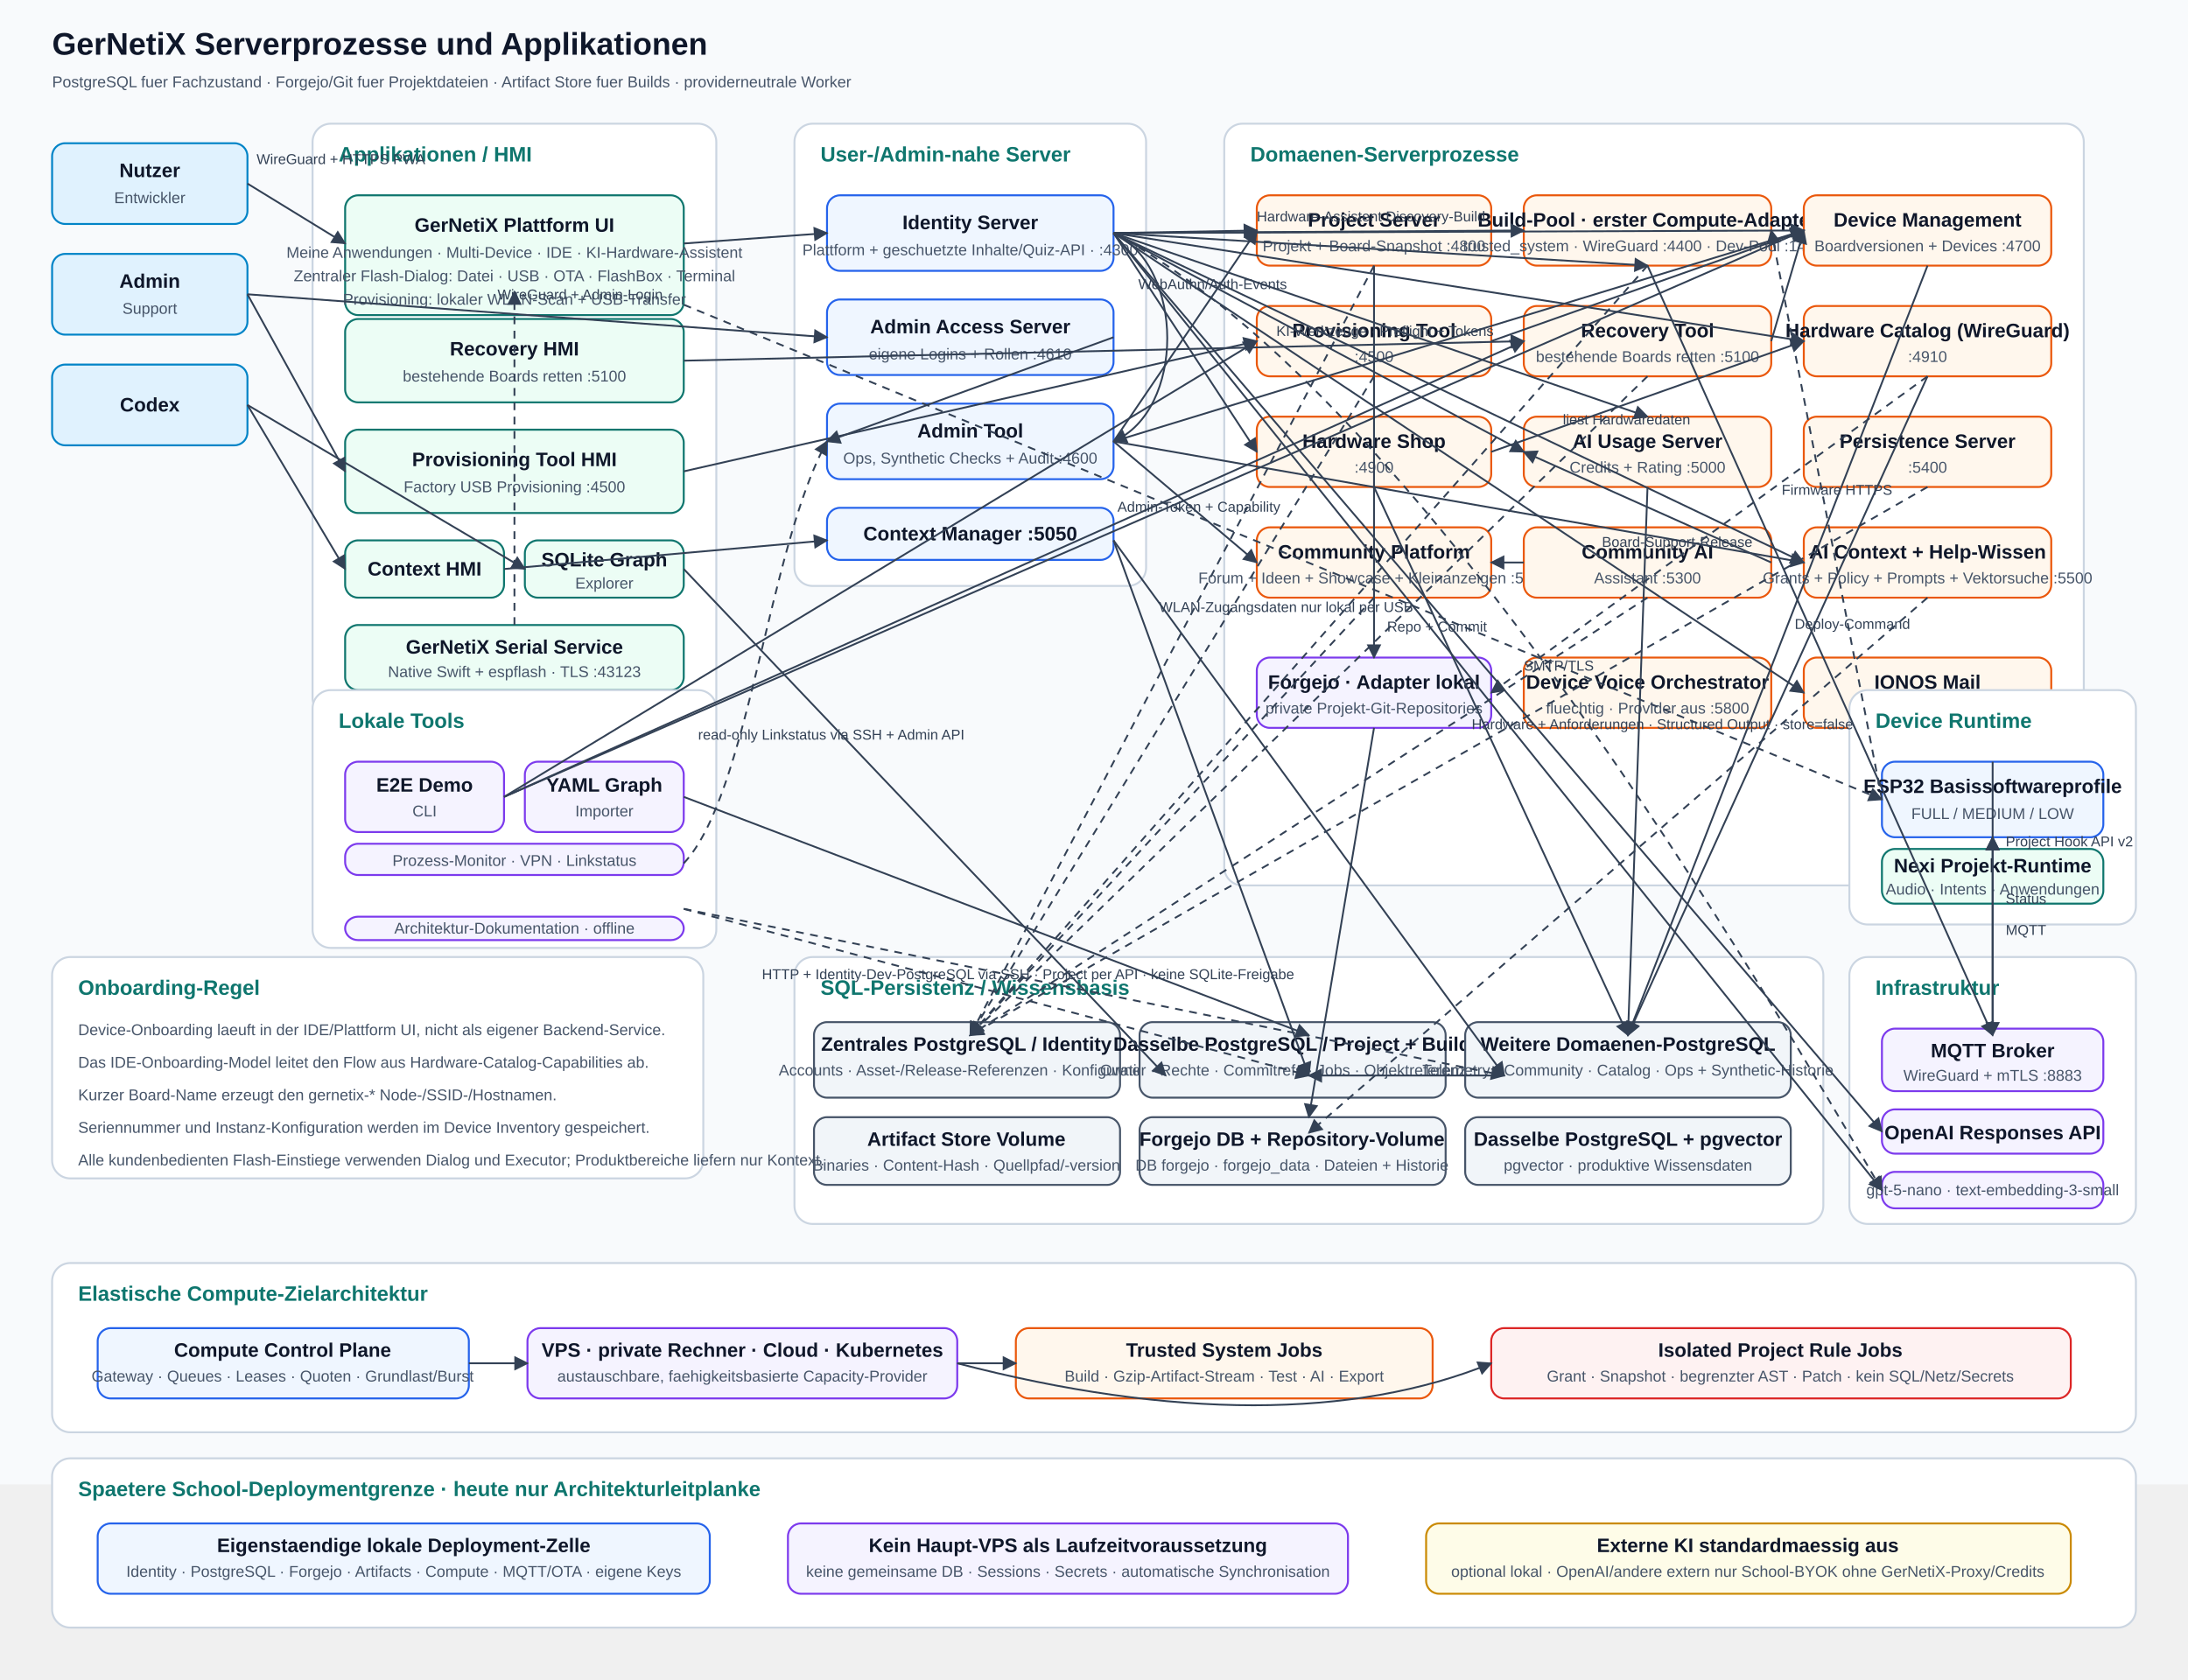
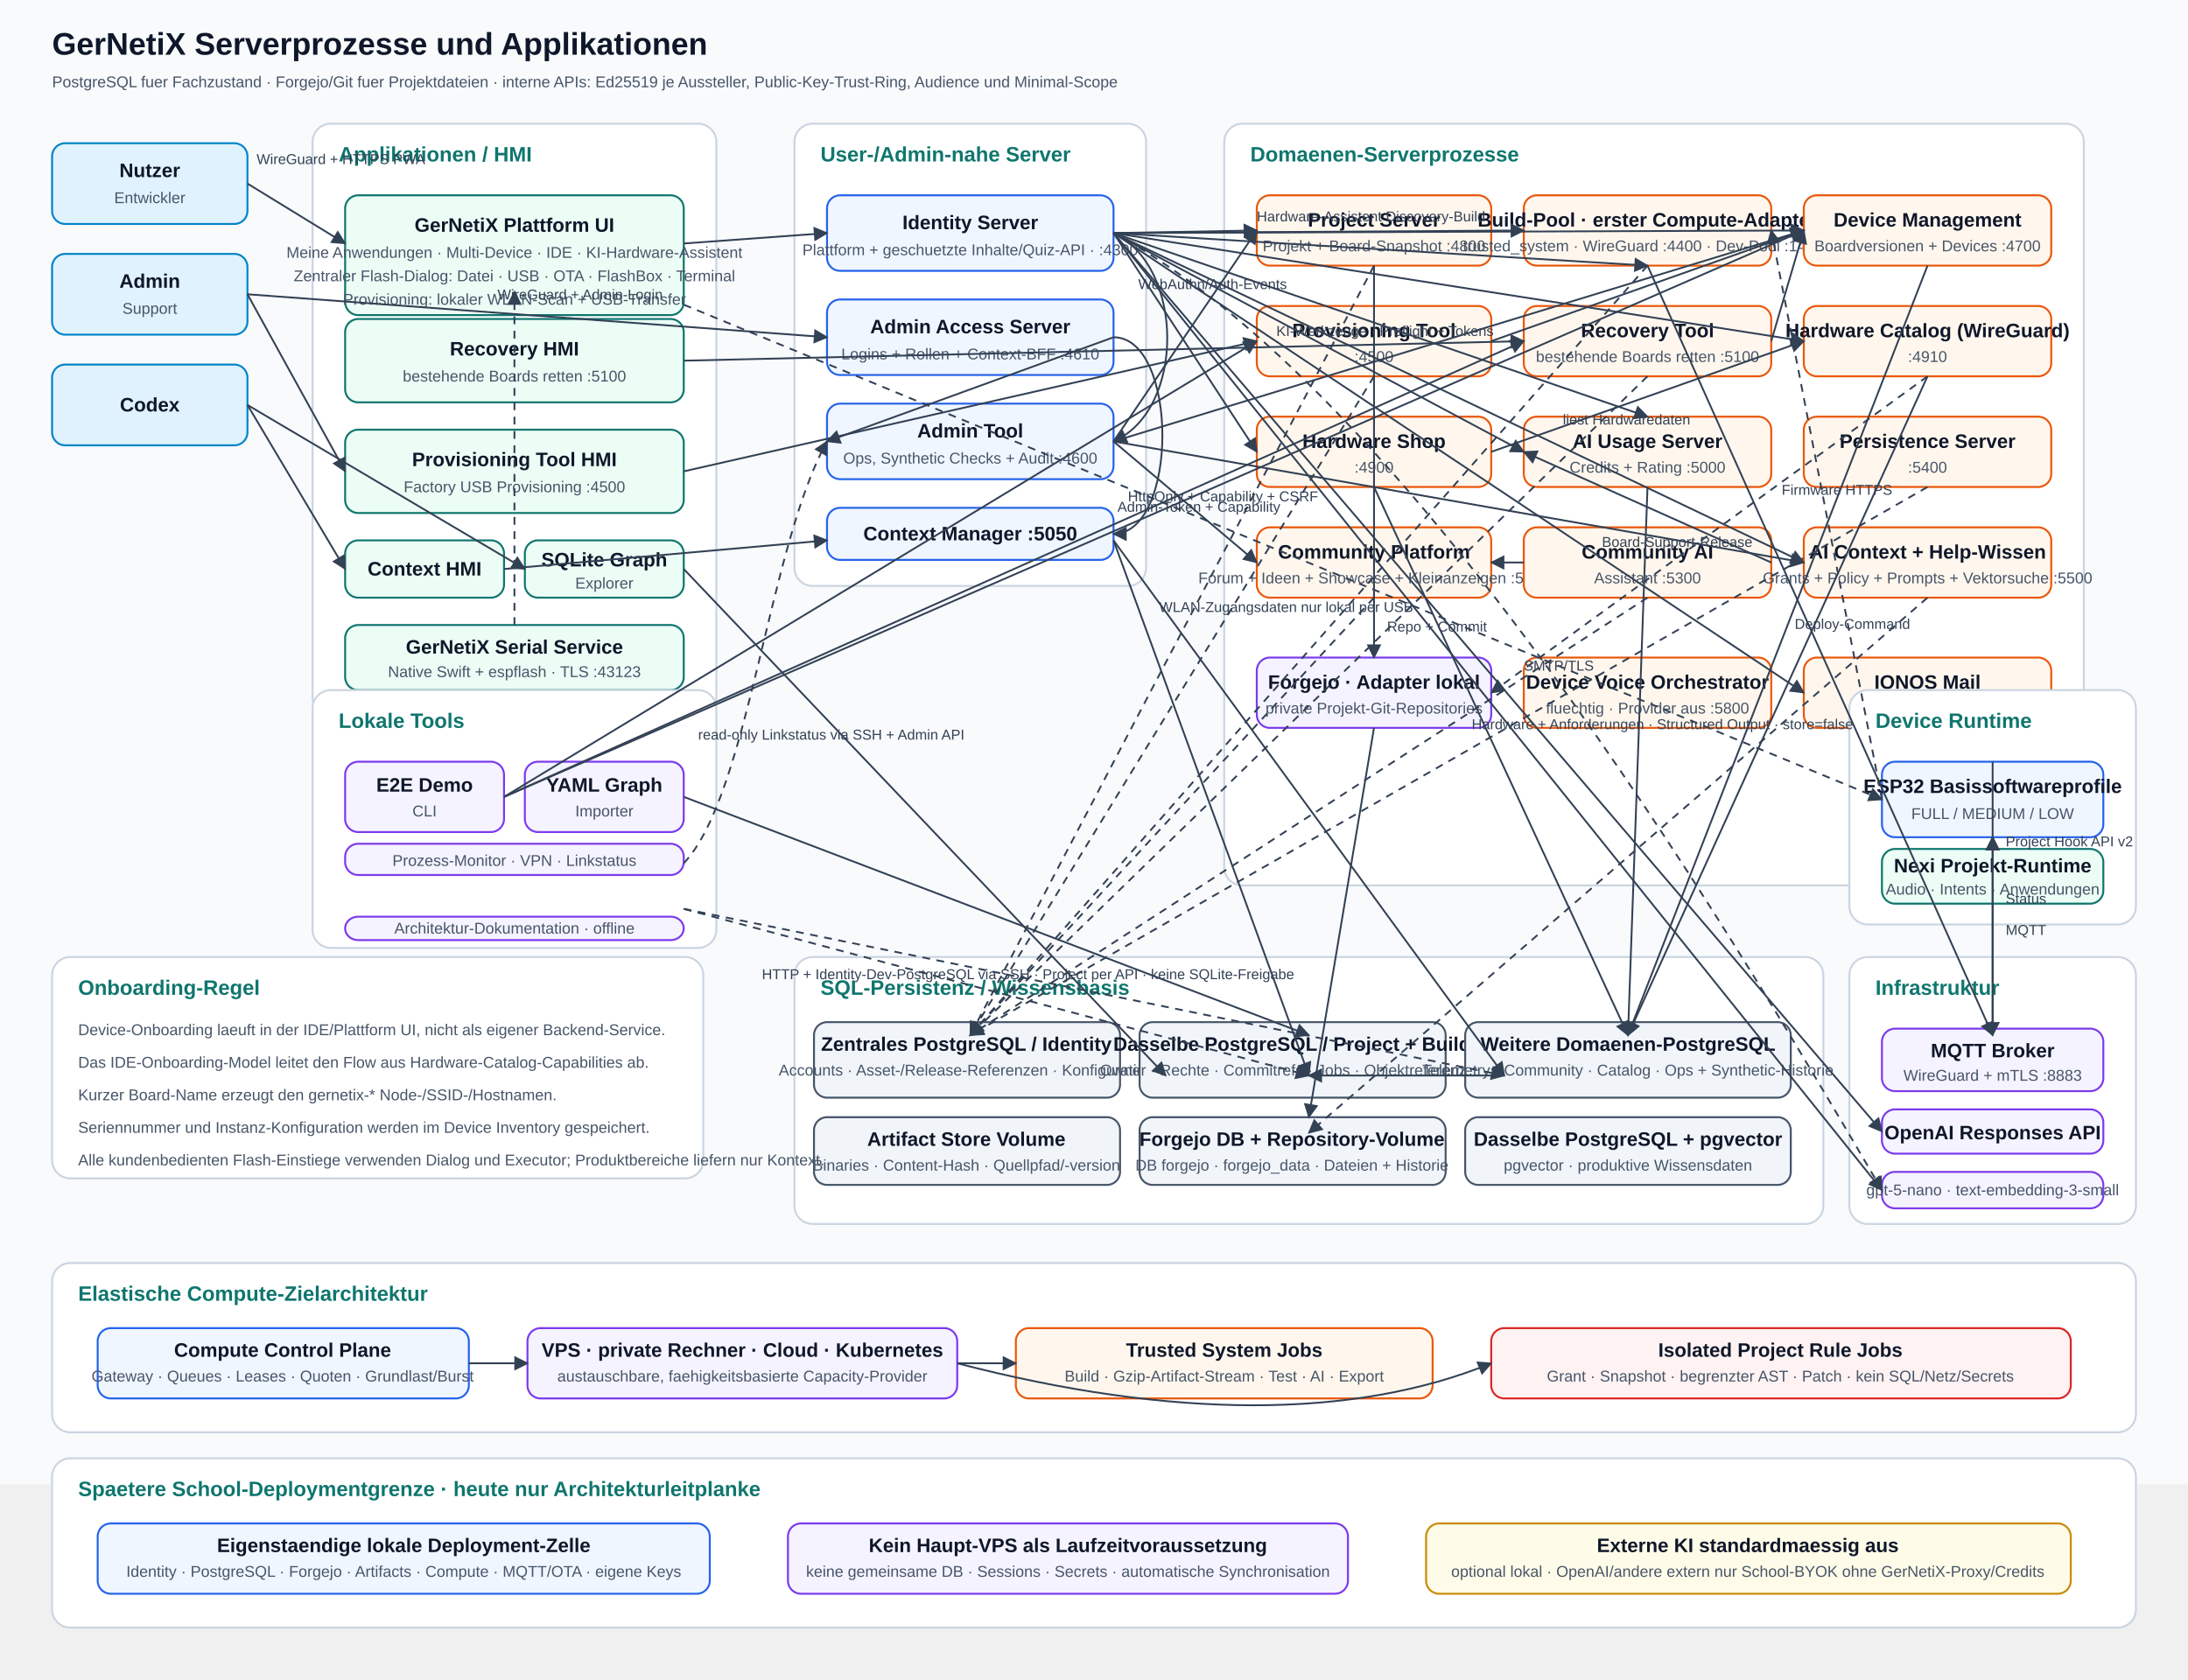
<svg xmlns="http://www.w3.org/2000/svg" width="1680" height="1290" viewBox="0 0 1680 1290" role="img" aria-labelledby="title desc">
  <defs>
    <marker id="arrow" viewBox="0 0 10 10" refX="9" refY="5" markerWidth="8" markerHeight="8" orient="auto-start-reverse">
      <path d="M 0 0 L 10 5 L 0 10 z" fill="#334155" />
    </marker>
    <style>
      .bg { fill: #f8fafc; }
      .cluster { fill: #ffffff; stroke: #cbd5e1; stroke-width: 1.5; rx: 14; }
      .clusterTitle { fill: #0f766e; font: 700 16px Segoe UI, Arial, sans-serif; }
      .node { fill: #ffffff; stroke: #94a3b8; stroke-width: 1.5; rx: 10; }
      .app { fill: #ecfdf5; stroke: #0f766e; }
      .edge { fill: #eff6ff; stroke: #2563eb; }
      .domain { fill: #fff7ed; stroke: #ea580c; }
      .tool { fill: #f5f3ff; stroke: #7c3aed; }
      .store { fill: #f1f5f9; stroke: #475569; }
      .actor { fill: #e0f2fe; stroke: #0284c7; }
      .titleText { fill: #0f172a; font: 700 15px Segoe UI, Arial, sans-serif; }
      .smallText { fill: #475569; font: 12px Segoe UI, Arial, sans-serif; }
      .label { fill: #334155; font: 11px Segoe UI, Arial, sans-serif; }
      .line { fill: none; stroke: #334155; stroke-width: 1.4; marker-end: url(#arrow); }
      .dashed { stroke-dasharray: 6 5; }
    </style>
  </defs>
  <rect class="bg" width="1680" height="1140" />
  <text x="40" y="42" class="titleText" style="font-size:24px">GerNetiX Serverprozesse und Applikationen</text>
-   <text x="40" y="67" class="smallText">PostgreSQL fuer Fachzustand · Forgejo/Git fuer Projektdateien · Artifact Store fuer Builds · providerneutrale Worker</text>
+   <text x="40" y="67" class="smallText">PostgreSQL fuer Fachzustand · Forgejo/Git fuer Projektdateien · interne APIs: Ed25519 je Aussteller, Public-Key-Trust-Ring, Audience und Minimal-Scope</text>
  <g id="actors">
    <rect class="node actor" x="40" y="110" width="150" height="62" rx="10" />
    <text class="titleText" x="115" y="136" text-anchor="middle">Nutzer</text>
    <text class="smallText" x="115" y="156" text-anchor="middle">Entwickler</text>
    <rect class="node actor" x="40" y="195" width="150" height="62" rx="10" />
    <text class="titleText" x="115" y="221" text-anchor="middle">Admin</text>
    <text class="smallText" x="115" y="241" text-anchor="middle">Support</text>
    <rect class="node actor" x="40" y="280" width="150" height="62" rx="10" />
    <text class="titleText" x="115" y="316" text-anchor="middle">Codex</text>
  </g>
  <g id="applications">
    <rect class="cluster" x="240" y="95" width="310" height="455" rx="14" />
    <text class="clusterTitle" x="260" y="124">Applikationen / HMI</text>
    <rect class="node app" x="265" y="150" width="260" height="92" rx="10" />
    <text class="titleText" x="395" y="178" text-anchor="middle">GerNetiX Plattform UI</text>
    <text class="smallText" x="395" y="198" text-anchor="middle">Meine Anwendungen · Multi-Device · IDE · KI-Hardware-Assistent</text>
    <text class="smallText" x="395" y="216" text-anchor="middle">Zentraler Flash-Dialog: Datei · USB · OTA · FlashBox · Terminal</text>
    <text class="smallText" x="395" y="234" text-anchor="middle">Provisioning: lokaler WLAN-Scan + USB-Transfer</text>
    <rect class="node app" x="265" y="245" width="260" height="64" rx="10" />
    <text class="titleText" x="395" y="273" text-anchor="middle">Recovery HMI</text>
    <text class="smallText" x="395" y="293" text-anchor="middle">bestehende Boards retten :5100</text>
    <rect class="node app" x="265" y="330" width="260" height="64" rx="10" />
    <text class="titleText" x="395" y="358" text-anchor="middle">Provisioning Tool HMI</text>
    <text class="smallText" x="395" y="378" text-anchor="middle">Factory USB Provisioning :4500</text>
    <rect class="node app" x="265" y="415" width="122" height="44" rx="10" />
    <text class="titleText" x="326" y="442" text-anchor="middle">Context HMI</text>
    <rect class="node app" x="403" y="415" width="122" height="44" rx="10" />
    <text class="titleText" x="464" y="435" text-anchor="middle">SQLite Graph</text>
    <text class="smallText" x="464" y="452" text-anchor="middle">Explorer</text>
    <rect class="node app" x="265" y="480" width="260" height="50" rx="10" />
    <text class="titleText" x="395" y="502" text-anchor="middle">GerNetiX Serial Service</text>
    <text class="smallText" x="395" y="520" text-anchor="middle">Native Swift + espflash · TLS :43123</text>
  </g>
  <g id="edgeServices">
    <rect class="cluster" x="610" y="95" width="270" height="355" rx="14" />
    <text class="clusterTitle" x="630" y="124">User-/Admin-nahe Server</text>
    <rect class="node edge" x="635" y="150" width="220" height="58" rx="10" />
    <text class="titleText" x="745" y="176" text-anchor="middle">Identity Server</text>
    <text class="smallText" x="745" y="196" text-anchor="middle">Plattform + geschuetzte Inhalte/Quiz-API · :4300</text>
    <rect class="node edge" x="635" y="230" width="220" height="58" rx="10" />
    <text class="titleText" x="745" y="256" text-anchor="middle">Admin Access Server</text>
-     <text class="smallText" x="745" y="276" text-anchor="middle">eigene Logins + Rollen :4610</text>
+     <text class="smallText" x="745" y="276" text-anchor="middle">Logins + Rollen + Context-BFF :4610</text>
    <rect class="node edge" x="635" y="310" width="220" height="58" rx="10" />
    <text class="titleText" x="745" y="336" text-anchor="middle">Admin Tool</text>
    <text class="smallText" x="745" y="356" text-anchor="middle">Ops, Synthetic Checks + Audit :4600</text>
    <rect class="node edge" x="635" y="390" width="220" height="40" rx="10" />
    <text class="titleText" x="745" y="415" text-anchor="middle">Context Manager :5050</text>
  </g>
  <g id="domainServices">
    <rect class="cluster" x="940" y="95" width="660" height="585" rx="14" />
    <text class="clusterTitle" x="960" y="124">Domaenen-Serverprozesse</text>
    <rect class="node domain" x="965" y="150" width="180" height="54" rx="10" />
    <text class="titleText" x="1055" y="174" text-anchor="middle">Project Server</text>
    <text class="smallText" x="1055" y="193" text-anchor="middle">Projekt + Board-Snapshot :4800</text>
    <rect class="node domain" x="1170" y="150" width="190" height="54" rx="10" />
    <text class="titleText" x="1265" y="174" text-anchor="middle">Build-Pool · erster Compute-Adapter</text>
    <text class="smallText" x="1265" y="193" text-anchor="middle">trusted_system · WireGuard :4400 · Dev-Pool :14400</text>
    <rect class="node domain" x="1385" y="150" width="190" height="54" rx="10" />
    <text class="titleText" x="1480" y="174" text-anchor="middle">Device Management</text>
    <text class="smallText" x="1480" y="193" text-anchor="middle">Boardversionen + Devices :4700</text>
    <rect class="node domain" x="965" y="235" width="180" height="54" rx="10" />
    <text class="titleText" x="1055" y="259" text-anchor="middle">Provisioning Tool</text>
    <text class="smallText" x="1055" y="278" text-anchor="middle">:4500</text>
    <rect class="node domain" x="1170" y="235" width="190" height="54" rx="10" />
    <text class="titleText" x="1265" y="259" text-anchor="middle">Recovery Tool</text>
    <text class="smallText" x="1265" y="278" text-anchor="middle">bestehende Boards retten :5100</text>
    <rect class="node domain" x="1385" y="235" width="190" height="54" rx="10" />
    <text class="titleText" x="1480" y="259" text-anchor="middle">Hardware Catalog (WireGuard)</text>
    <text class="smallText" x="1480" y="278" text-anchor="middle">:4910</text>
    <rect class="node domain" x="965" y="320" width="180" height="54" rx="10" />
    <text class="titleText" x="1055" y="344" text-anchor="middle">Hardware Shop</text>
    <text class="smallText" x="1055" y="363" text-anchor="middle">:4900</text>
    <rect class="node domain" x="1170" y="320" width="190" height="54" rx="10" />
    <text class="titleText" x="1265" y="344" text-anchor="middle">AI Usage Server</text>
    <text class="smallText" x="1265" y="363" text-anchor="middle">Credits + Rating :5000</text>
    <rect class="node domain" x="1385" y="320" width="190" height="54" rx="10" />
    <text class="titleText" x="1480" y="344" text-anchor="middle">Persistence Server</text>
    <text class="smallText" x="1480" y="363" text-anchor="middle">:5400</text>
    <rect class="node domain" x="965" y="405" width="180" height="54" rx="10" />
    <text class="titleText" x="1055" y="429" text-anchor="middle">Community Platform</text>
    <text class="smallText" x="1055" y="448" text-anchor="middle">Forum + Ideen + Showcase + Kleinanzeigen :5200</text>
    <rect class="node domain" x="1170" y="405" width="190" height="54" rx="10" />
    <text class="titleText" x="1265" y="429" text-anchor="middle">Community AI</text>
    <text class="smallText" x="1265" y="448" text-anchor="middle">Assistant :5300</text>
    <rect class="node domain" x="1385" y="405" width="190" height="54" rx="10" />
    <text class="titleText" x="1480" y="429" text-anchor="middle">AI Context + Help-Wissen</text>
    <text class="smallText" x="1480" y="448" text-anchor="middle">Grants + Policy + Prompts + Vektorsuche :5500</text>
    <rect class="node domain" x="1385" y="505" width="190" height="54" rx="10" />
    <text class="titleText" x="1480" y="529" text-anchor="middle">IONOS Mail</text>
    <text class="smallText" x="1480" y="548" text-anchor="middle">SMTP/TLS</text>
    <rect class="node tool" x="965" y="505" width="180" height="54" rx="10" />
    <text class="titleText" x="1055" y="529" text-anchor="middle">Forgejo · Adapter lokal</text>
    <text class="smallText" x="1055" y="548" text-anchor="middle">private Projekt-Git-Repositories</text>
    <rect class="node domain" x="1170" y="505" width="190" height="54" rx="10" />
    <text class="titleText" x="1265" y="529" text-anchor="middle">Device Voice Orchestrator</text>
    <text class="smallText" x="1265" y="548" text-anchor="middle">fluechtig · Provider aus :5800</text>
  </g>
  <g id="tools">
    <rect class="cluster" x="240" y="530" width="310" height="198" rx="14" />
    <text class="clusterTitle" x="260" y="559">Lokale Tools</text>
    <rect class="node tool" x="265" y="585" width="122" height="54" rx="10" />
    <text class="titleText" x="326" y="608" text-anchor="middle">E2E Demo</text>
    <text class="smallText" x="326" y="627" text-anchor="middle">CLI</text>
    <rect class="node tool" x="403" y="585" width="122" height="54" rx="10" />
    <text class="titleText" x="464" y="608" text-anchor="middle">YAML Graph</text>
    <text class="smallText" x="464" y="627" text-anchor="middle">Importer</text>
    <rect class="node tool" x="265" y="648" width="260" height="24" rx="10" />
    <text class="smallText" x="395" y="665" text-anchor="middle">Prozess-Monitor · VPN · Linkstatus</text>
    <rect class="node tool" x="265" y="704" width="260" height="18" rx="10" />
    <text class="smallText" x="395" y="717" text-anchor="middle">Architektur-Dokumentation · offline</text>
  </g>
  <g id="deviceRuntime">
    <rect class="cluster" x="1420" y="530" width="220" height="180" rx="14" />
    <text class="clusterTitle" x="1440" y="559">Device Runtime</text>
    <rect class="node edge" x="1445" y="585" width="170" height="58" rx="10" />
    <text class="titleText" x="1530" y="609" text-anchor="middle">ESP32 Basissoftwareprofile</text>
    <text class="smallText" x="1530" y="629" text-anchor="middle">FULL / MEDIUM / LOW</text>
    <rect class="node app" x="1445" y="652" width="170" height="42" rx="10" />
    <text class="titleText" x="1530" y="670" text-anchor="middle">Nexi Projekt-Runtime</text>
    <text class="smallText" x="1530" y="687" text-anchor="middle">Audio · Intents · Anwendungen</text>
  </g>
  <g id="platformInfrastructure">
    <rect class="cluster" x="1420" y="735" width="220" height="205" rx="14" />
    <text class="clusterTitle" x="1440" y="764">Infrastruktur</text>
    <rect class="node tool" x="1445" y="790" width="170" height="48" rx="10" />
    <text class="titleText" x="1530" y="812" text-anchor="middle">MQTT Broker</text>
    <text class="smallText" x="1530" y="830" text-anchor="middle">WireGuard + mTLS :8883</text>
    <rect class="node tool" x="1445" y="852" width="170" height="34" rx="10" />
    <text class="titleText" x="1530" y="875" text-anchor="middle">OpenAI Responses API</text>
    <rect class="node tool" x="1445" y="900" width="170" height="28" rx="10" />
    <text class="smallText" x="1530" y="918" text-anchor="middle">gpt-5-nano · text-embedding-3-small</text>
  </g>
  <g id="storage">
    <rect class="cluster" x="610" y="735" width="790" height="205" rx="14" />
    <text class="clusterTitle" x="630" y="764">SQL-Persistenz / Wissensbasis</text>
    <rect class="node store" x="625" y="785" width="235" height="58" rx="10" />
    <text class="titleText" x="742" y="807" text-anchor="middle">Zentrales PostgreSQL / Identity</text>
    <text class="smallText" x="742" y="826" text-anchor="middle">Accounts · Asset-/Release-Referenzen · Konfiguration</text>
    <rect class="node store" x="875" y="785" width="235" height="58" rx="10" />
    <text class="titleText" x="992" y="807" text-anchor="middle">Dasselbe PostgreSQL / Project + Build</text>
    <text class="smallText" x="992" y="826" text-anchor="middle">Owner · Rechte · Commitrefs · Jobs · Objektreferenzen</text>
    <rect class="node store" x="1125" y="785" width="250" height="58" rx="10" />
    <text class="titleText" x="1250" y="807" text-anchor="middle">Weitere Domaenen-PostgreSQL</text>
    <text class="smallText" x="1250" y="826" text-anchor="middle">Telemetry · Community · Catalog · Ops + Synthetic-Historie</text>
    <rect class="node store" x="625" y="858" width="235" height="52" rx="10" />
    <text class="titleText" x="742" y="880" text-anchor="middle">Artifact Store Volume</text>
    <text class="smallText" x="742" y="899" text-anchor="middle">Binaries · Content-Hash · Quellpfad/-version</text>
    <rect class="node store" x="875" y="858" width="235" height="52" rx="10" />
    <text class="titleText" x="992" y="880" text-anchor="middle">Forgejo DB + Repository-Volume</text>
    <text class="smallText" x="992" y="899" text-anchor="middle">DB forgejo · forgejo_data · Dateien + Historie</text>
    <rect class="node store" x="1125" y="858" width="250" height="52" rx="10" />
    <text class="titleText" x="1250" y="880" text-anchor="middle">Dasselbe PostgreSQL + pgvector</text>
    <text class="smallText" x="1250" y="899" text-anchor="middle">pgvector · produktive Wissensdaten</text>
  </g>
  <path class="line" d="M 190 141 L 265 187" />
  <text class="label" x="197" y="126">WireGuard + HTTPS PWA</text>
  <path class="line" d="M 190 226 L 265 362" />
  <path class="line" d="M 190 226 L 635 259" />
  <text class="label" x="382" y="230">WireGuard + Admin-Login</text>
  <path class="line" d="M 190 311 L 265 437" />
  <path class="line" d="M 190 311 L 403 437" />
  <path class="line" d="M 525 187 L 635 179" />
  <path class="line dashed" d="M 525 234 L 1445 614" />
  <text class="label" x="890" y="470">WLAN-Zugangsdaten nur lokal per USB</text>
  <path class="line dashed" d="M 395 480 L 395 224" />
  <path class="line" d="M 525 277 L 1170 262" />
  <path class="line" d="M 525 362 L 965 262" />
  <path class="line" d="M 387 437 L 635 415" />
  <path class="line" d="M 525 437 L 895 826" />
  <path class="line" d="M 855 179 L 965 177" />
  <path class="line" d="M 855 179 L 1170 177" />
  <path class="line" d="M 855 179 L 1385 177" />
  <path class="line" d="M 855 179 L 1385 262" />
  <path class="line" d="M 855 179 L 965 347" />
  <path class="line" d="M 855 179 L 1170 347" />
  <path class="line" d="M 855 179 L 1385 432" />
  <path class="line" d="M 855 179 L 1385 532" />
  <text class="label" x="1170" y="515">SMTP/TLS</text>
  <path class="line" d="M 855 179 C 910 205, 910 315, 855 339" />
  <text class="label" x="874" y="222">WebAuthn/Auth-Events</text>
  <path class="line" d="M 855 179 L 1445 869" />
  <path class="line" d="M 855 179 L 1445 914" />
  <path class="line" d="M 855 259 L 635 339" />
  <path class="line dashed" d="M 525 663 C 575 610, 590 420, 635 339" />
  <text class="label" x="536" y="568">read-only Linkstatus via SSH + Admin API</text>
  <path class="line" d="M 855 339 L 1385 177" />
  <path class="line" d="M 855 339 L 965 177" />
  <path class="line" d="M 855 339 L 965 432" />
  <text class="label" x="858" y="393">Admin-Token + Capability</text>
  <path class="line" d="M 855 339 L 1385 432" />
  <path class="line" d="M 855 415 L 1155 826" />
  <path class="line" d="M 855 415 L 1005 826" />
  <path class="line" d="M 1055 204 L 1055 505" />
  <text class="label" x="1065" y="485">Repo + Commit</text>
  <path class="line" d="M 1055 559 L 1005 858" />
  <path class="line dashed" d="M 1480 289 L 1145 532" />
  <text class="label" x="1230" y="420">Board-Support-Release</text>
  <path class="line" d="M 1145 347 L 1385 262" />
  <text class="label" x="1200" y="326">liest Hardwaredaten</text>
  <path class="line" d="M 1145 262 L 1385 177" />
  <path class="line" d="M 1360 262 L 1385 177" />
  <path class="line" d="M 855 179 L 1265 204" />
  <text class="label" x="965" y="170">Hardware-Assistent Discovery-Build</text>
  <path class="line" d="M 855 179 L 1265 320" />
  <text class="label" x="980" y="258">KI-Werkzeuge · Preflight + Tokens</text>
  <path class="line dashed" d="M 855 179 C 1080 300, 1320 700, 1445 914" />
  <text class="label" x="1130" y="560">Hardware + Anforderungen · Structured Output · store=false</text>
  <path class="line" d="M 1360 432 L 1170 347" />
  <path class="line" d="M 1170 432 L 1145 432" />
  <path class="line" d="M 1265 204 L 1530 795" />
  <text class="label" x="1378" y="483">Deploy-Command</text>
  <path class="line" d="M 1530 795 L 1530 643" />
  <text class="label" x="1540" y="718">MQTT</text>
  <path class="line" d="M 1530 585 L 1530 795" />
  <text class="label" x="1540" y="694">Status</text>
  <path class="line" d="M 1530 652 L 1530 643" />
  <text class="label" x="1540" y="650">Project Hook API v2</text>
  <path class="line dashed" d="M 1445 614 L 1360 177" />
  <text class="label" x="1368" y="380">Firmware HTTPS</text>
+   <path class="line" d="M 855 259 C 905 259, 905 410, 855 410" />
+   <text class="label" x="866" y="385">HttpOnly + Capability + CSRF</text>
  <path class="line dashed" d="M 1055 204 L 745 795" />
  <path class="line dashed" d="M 1265 204 L 745 795" />
  <path class="line" d="M 1480 204 L 1250 795" />
  <path class="line dashed" d="M 1055 289 L 745 795" />
  <path class="line dashed" d="M 1265 289 L 745 795" />
  <path class="line" d="M 1480 289 L 1250 795" />
  <path class="line" d="M 1055 374 L 1250 795" />
  <path class="line" d="M 1265 374 L 1250 795" />
  <path class="line dashed" d="M 1480 374 L 745 795" />
  <path class="line dashed" d="M 1055 459 L 745 795" />
  <path class="line dashed" d="M 1265 459 L 745 795" />
  <path class="line dashed" d="M 1480 459 L 1005 870" />
  <path class="line" d="M 387 612 L 965 262" />
  <path class="line" d="M 387 612 L 1170 262" />
  <path class="line" d="M 387 612 L 1385 177" />
  <path class="line" d="M 525 612 L 1005 795" />
  <path class="line dashed" d="M 525 698 L 1005 826" />
  <path class="line dashed" d="M 525 698 L 1155 826" />
  <text class="label" x="585" y="752">HTTP + Identity-Dev-PostgreSQL via SSH · Project per API · keine SQLite-Freigabe</text>
  <path class="line" d="M 1155 826 L 1005 826" />
  <g id="legend">
    <rect class="cluster" x="40" y="735" width="500" height="170" rx="14" />
    <text class="clusterTitle" x="60" y="764">Onboarding-Regel</text>
    <text class="smallText" x="60" y="795">Device-Onboarding laeuft in der IDE/Plattform UI, nicht als eigener Backend-Service.</text>
    <text class="smallText" x="60" y="820">Das IDE-Onboarding-Model leitet den Flow aus Hardware-Catalog-Capabilities ab.</text>
    <text class="smallText" x="60" y="845">Kurzer Board-Name erzeugt den gernetix-* Node-/SSID-/Hostnamen.</text>
    <text class="smallText" x="60" y="870">Seriennummer und Instanz-Konfiguration werden im Device Inventory gespeichert.</text>
    <text class="smallText" x="60" y="895">Alle kundenbedienten Flash-Einstiege verwenden Dialog und Executor; Produktbereiche liefern nur Kontext.</text>
  </g>
  <g id="elasticComputeTarget">
    <rect class="cluster" x="40" y="970" width="1600" height="130" rx="14" />
    <text class="clusterTitle" x="60" y="999">Elastische Compute-Zielarchitektur</text>
    <rect class="node edge" x="75" y="1020" width="285" height="54" rx="10" />
    <text class="titleText" x="217" y="1042" text-anchor="middle">Compute Control Plane</text>
    <text class="smallText" x="217" y="1061" text-anchor="middle">Gateway · Queues · Leases · Quoten · Grundlast/Burst</text>
    <rect class="node tool" x="405" y="1020" width="330" height="54" rx="10" />
    <text class="titleText" x="570" y="1042" text-anchor="middle">VPS · private Rechner · Cloud · Kubernetes</text>
    <text class="smallText" x="570" y="1061" text-anchor="middle">austauschbare, faehigkeitsbasierte Capacity-Provider</text>
    <rect class="node domain" x="780" y="1020" width="320" height="54" rx="10" />
    <text class="titleText" x="940" y="1042" text-anchor="middle">Trusted System Jobs</text>
    <text class="smallText" x="940" y="1061" text-anchor="middle">Build · Gzip-Artifact-Stream · Test · AI · Export</text>
    <rect class="node" x="1145" y="1020" width="445" height="54" rx="10" style="fill:#fef2f2;stroke:#dc2626" />
    <text class="titleText" x="1367" y="1042" text-anchor="middle">Isolated Project Rule Jobs</text>
    <text class="smallText" x="1367" y="1061" text-anchor="middle">Grant · Snapshot · begrenzter AST · Patch · kein SQL/Netz/Secrets</text>
    <path class="line" d="M 360 1047 L 405 1047" />
    <path class="line" d="M 735 1047 L 780 1047" />
    <path class="line" d="M 735 1047 C 900 1090, 1040 1090, 1145 1047" />
  </g>
  <g id="schoolDeploymentBoundary">
    <rect class="cluster" x="40" y="1120" width="1600" height="130" rx="14" />
    <text class="clusterTitle" x="60" y="1149">Spaetere School-Deploymentgrenze · heute nur Architekturleitplanke</text>
    <rect class="node edge" x="75" y="1170" width="470" height="54" rx="10" />
    <text class="titleText" x="310" y="1192" text-anchor="middle">Eigenstaendige lokale Deployment-Zelle</text>
    <text class="smallText" x="310" y="1211" text-anchor="middle">Identity · PostgreSQL · Forgejo · Artifacts · Compute · MQTT/OTA · eigene Keys</text>
    <rect class="node tool" x="605" y="1170" width="430" height="54" rx="10" />
    <text class="titleText" x="820" y="1192" text-anchor="middle">Kein Haupt-VPS als Laufzeitvoraussetzung</text>
    <text class="smallText" x="820" y="1211" text-anchor="middle">keine gemeinsame DB · Sessions · Secrets · automatische Synchronisation</text>
    <rect class="node" x="1095" y="1170" width="495" height="54" rx="10" style="fill:#fefce8;stroke:#ca8a04" />
    <text class="titleText" x="1342" y="1192" text-anchor="middle">Externe KI standardmaessig aus</text>
    <text class="smallText" x="1342" y="1211" text-anchor="middle">optional lokal · OpenAI/andere extern nur School-BYOK ohne GerNetiX-Proxy/Credits</text>
  </g>
</svg>
